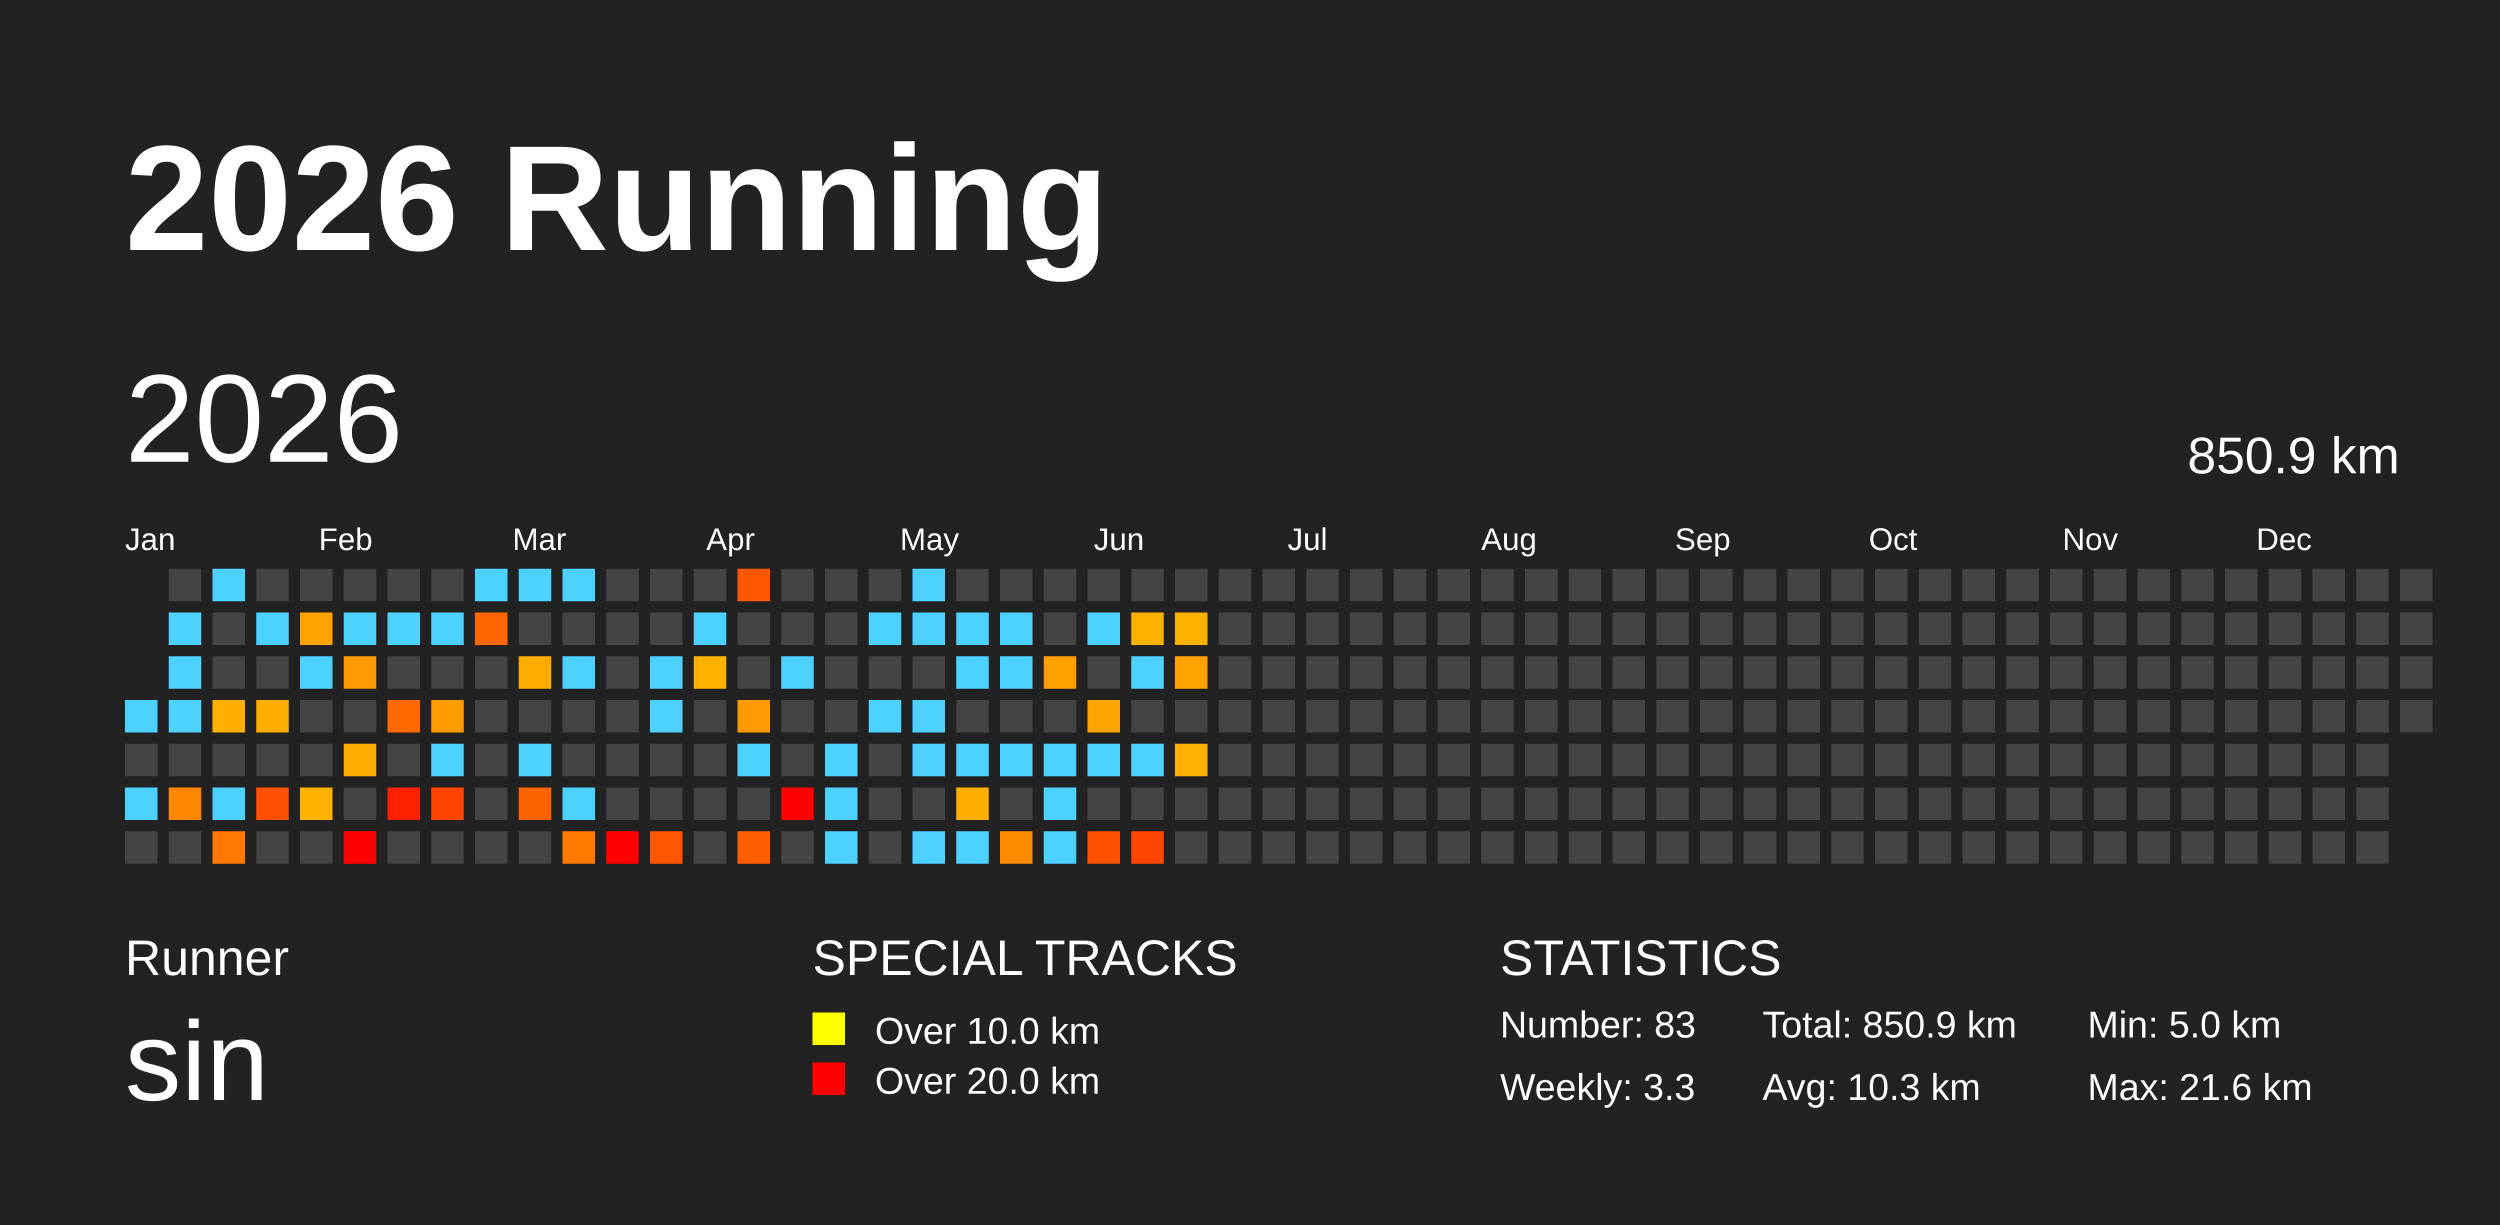
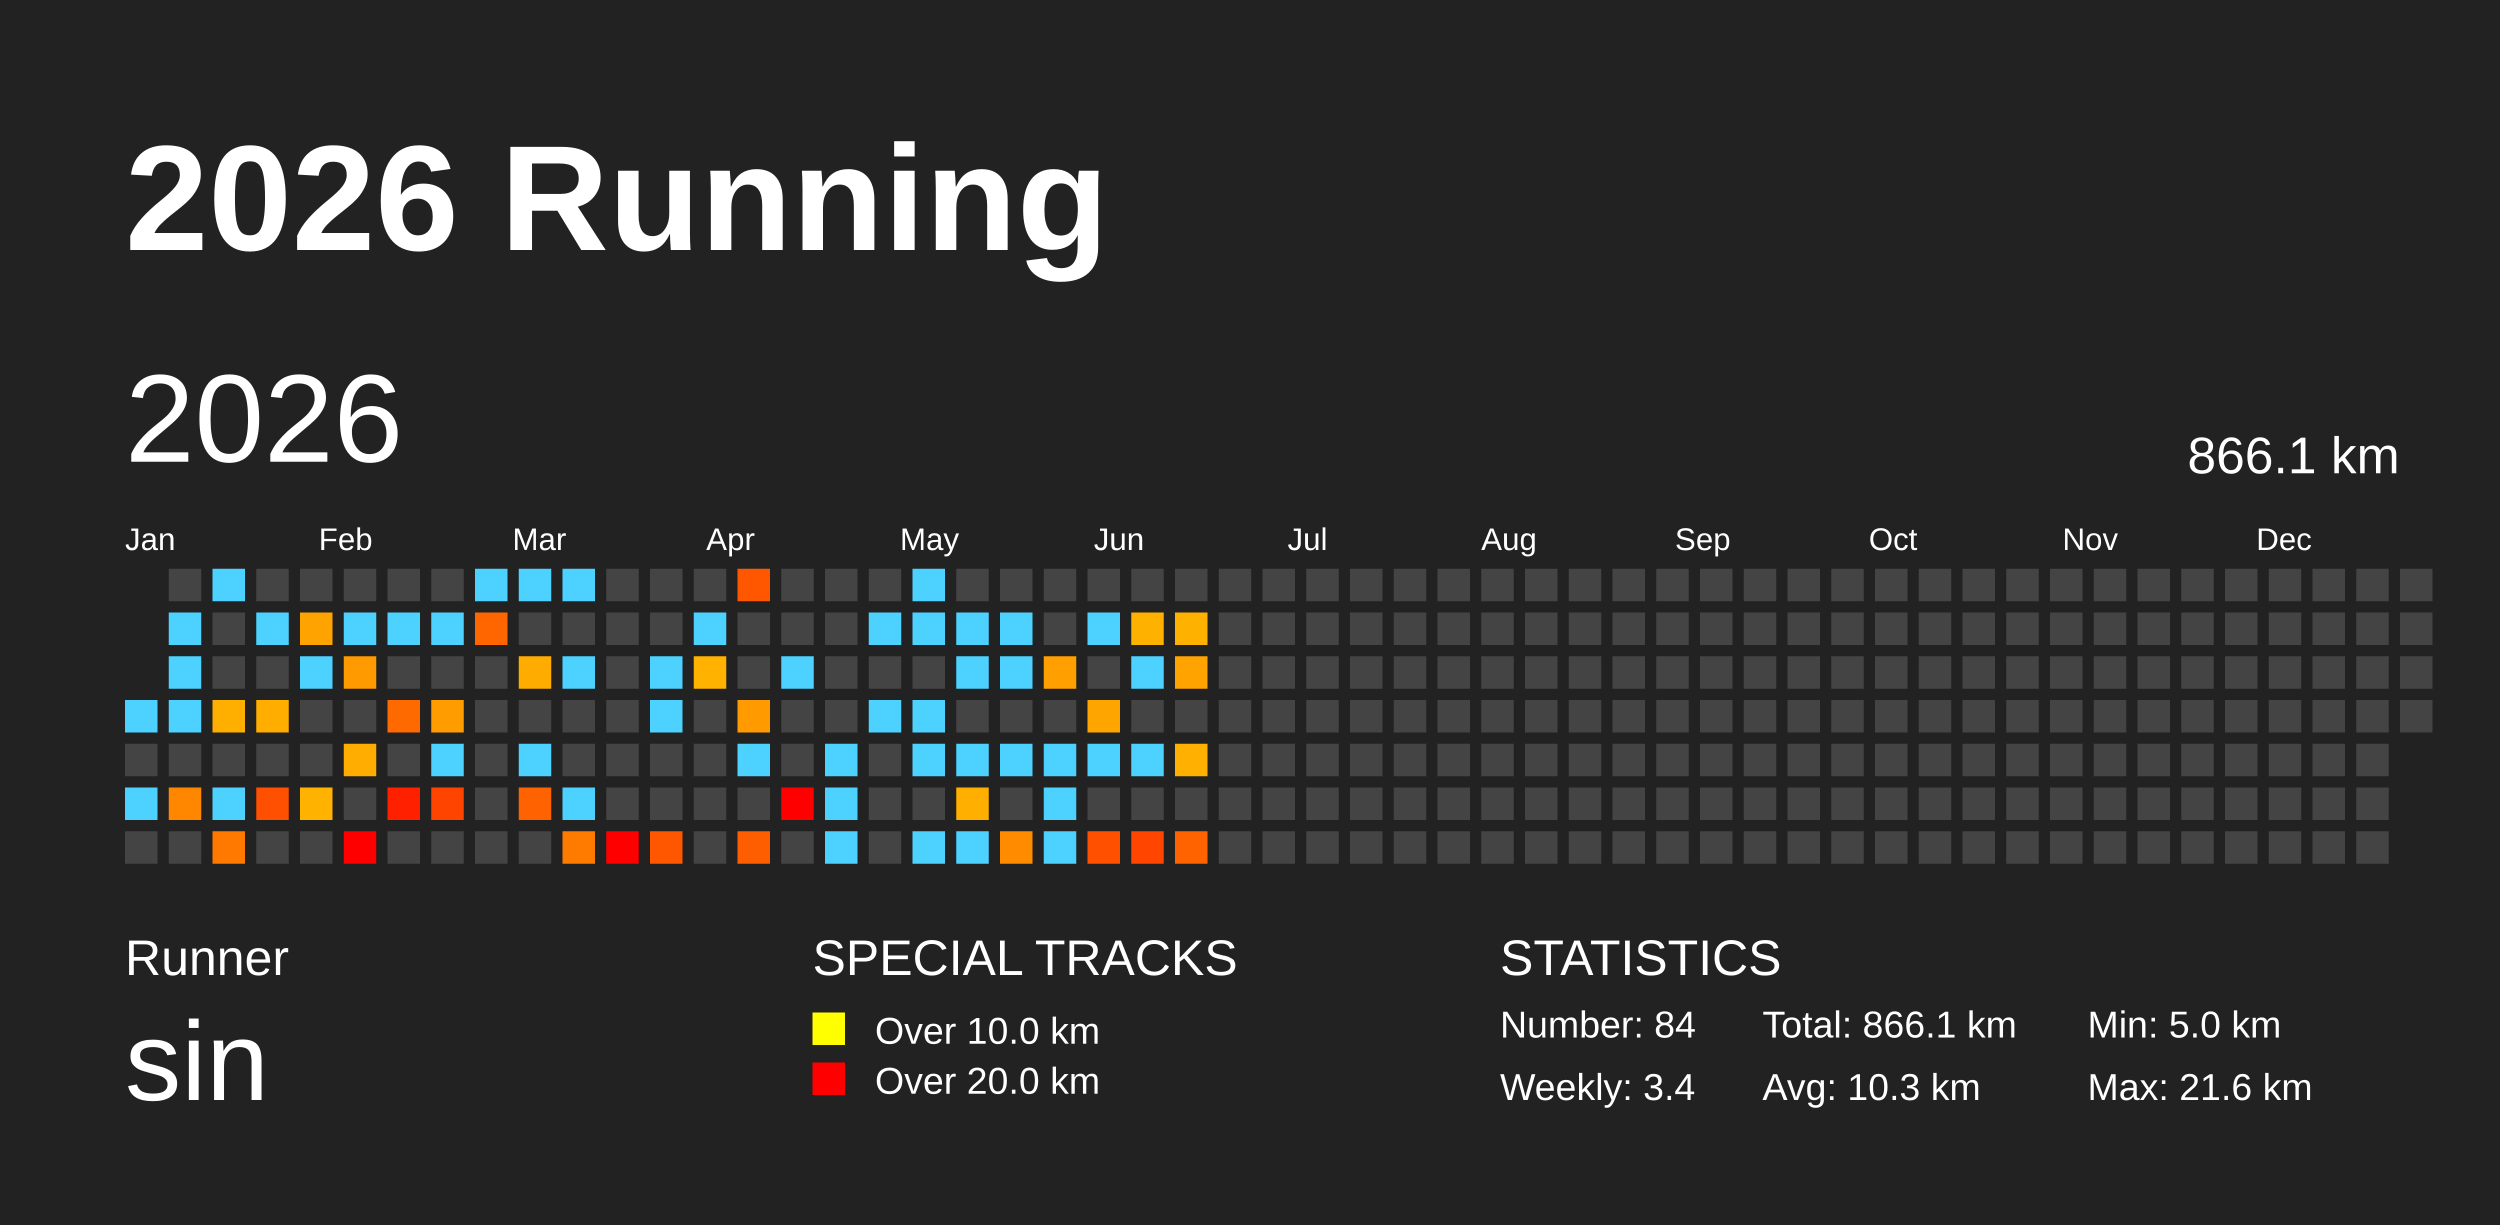
<svg xmlns="http://www.w3.org/2000/svg" baseProfile="full" height="98mm" version="1.1" viewBox="0,0,200,98" width="200mm">
  <defs />
  <rect fill="#222222" height="98" width="200" x="0" y="0" />
  <text fill="#FFFFFF" style="font-size:12px; font-family:Arial; font-weight:bold;" x="10" y="20">2026 Running</text>
  <text fill="#FFFFFF" style="font-size:4px; font-family:Arial" x="10" y="78">Runner</text>
  <text fill="#FFFFFF" style="font-size:9px; font-family:Arial" x="10" y="88">sin</text>
  <text fill="#FFFFFF" style="font-size:4px; font-family:Arial" x="65" y="78">SPECIAL TRACKS</text>
  <rect fill="yellow" height="2.6" width="2.6" x="65" y="81" />
  <text fill="#FFFFFF" style="font-size:3px; font-family:Arial" x="70" y="83.5">Over 10.0 km</text>
  <rect fill="red" height="2.6" width="2.6" x="65" y="85" />
  <text fill="#FFFFFF" style="font-size:3px; font-family:Arial" x="70" y="87.5">Over 20.0 km</text>
  <text fill="#FFFFFF" style="font-size:4px; font-family:Arial" x="120" y="78">STATISTICS</text>
-   <text fill="#FFFFFF" style="font-size:3px; font-family:Arial" x="120" y="83">Number: 83</text>
-   <text fill="#FFFFFF" style="font-size:3px; font-family:Arial" x="120" y="88">Weekly: 3.3</text>
-   <text fill="#FFFFFF" style="font-size:3px; font-family:Arial" x="141" y="83">Total: 850.9 km</text>
+   <text fill="#FFFFFF" style="font-size:3px; font-family:Arial" x="120" y="83">Number: 84</text>
+   <text fill="#FFFFFF" style="font-size:3px; font-family:Arial" x="120" y="88">Weekly: 3.4</text>
+   <text fill="#FFFFFF" style="font-size:3px; font-family:Arial" x="141" y="83">Total: 866.1 km</text>
  <text fill="#FFFFFF" style="font-size:3px; font-family:Arial" x="141" y="88">Avg: 10.3 km</text>
  <text fill="#FFFFFF" style="font-size:3px; font-family:Arial" x="167" y="83">Min: 5.0 km</text>
  <text fill="#FFFFFF" style="font-size:3px; font-family:Arial" x="167" y="88">Max: 21.6 km</text>
  <text dominant-baseline="hanging" fill="#FFFFFF" style="font-size:10.0px; font-family:Arial;" x="10" y="30">2026</text>
-   <text dominant-baseline="hanging" fill="#FFFFFF" style="font-size:4.125px; font-family:Arial;" x="175" y="35">850.9 km</text>
+   <text dominant-baseline="hanging" fill="#FFFFFF" style="font-size:4.125px; font-family:Arial;" x="175" y="35">866.1 km</text>
  <text fill="#FFFFFF" style="font-size:2.5px; font-family:Arial" x="10.0" y="44">Jan</text>
  <text fill="#FFFFFF" style="font-size:2.5px; font-family:Arial" x="25.5" y="44">Feb</text>
  <text fill="#FFFFFF" style="font-size:2.5px; font-family:Arial" x="41.0" y="44">Mar</text>
  <text fill="#FFFFFF" style="font-size:2.5px; font-family:Arial" x="56.5" y="44">Apr</text>
  <text fill="#FFFFFF" style="font-size:2.5px; font-family:Arial" x="72.0" y="44">May</text>
  <text fill="#FFFFFF" style="font-size:2.5px; font-family:Arial" x="87.5" y="44">Jun</text>
  <text fill="#FFFFFF" style="font-size:2.5px; font-family:Arial" x="103.0" y="44">Jul</text>
  <text fill="#FFFFFF" style="font-size:2.5px; font-family:Arial" x="118.5" y="44">Aug</text>
  <text fill="#FFFFFF" style="font-size:2.5px; font-family:Arial" x="134.0" y="44">Sep</text>
  <text fill="#FFFFFF" style="font-size:2.5px; font-family:Arial" x="149.5" y="44">Oct</text>
  <text fill="#FFFFFF" style="font-size:2.5px; font-family:Arial" x="165.0" y="44">Nov</text>
  <text fill="#FFFFFF" style="font-size:2.5px; font-family:Arial" x="180.5" y="44">Dec</text>
  <rect fill="#4dd2ff" height="2.6" width="2.6" x="10.0" y="56.0" />
  <rect fill="#444444" height="2.6" width="2.6" x="10.0" y="59.5" />
  <rect fill="#4dd2ff" height="2.6" width="2.6" x="10.0" y="63.0" />
  <rect fill="#444444" height="2.6" width="2.6" x="10.0" y="66.5" />
  <rect fill="#444444" height="2.6" width="2.6" x="13.5" y="45.5" />
  <rect fill="#4dd2ff" height="2.6" width="2.6" x="13.5" y="49.0" />
  <rect fill="#4dd2ff" height="2.6" width="2.6" x="13.5" y="52.5" />
  <rect fill="#4dd2ff" height="2.6" width="2.6" x="13.5" y="56.0" />
  <rect fill="#444444" height="2.6" width="2.6" x="13.5" y="59.5" />
  <rect fill="#ff8700" height="2.6" width="2.6" x="13.5" y="63.0" />
  <rect fill="#444444" height="2.6" width="2.6" x="13.5" y="66.5" />
  <rect fill="#4dd2ff" height="2.6" width="2.6" x="17.0" y="45.5" />
  <rect fill="#444444" height="2.6" width="2.6" x="17.0" y="49.0" />
  <rect fill="#444444" height="2.6" width="2.6" x="17.0" y="52.5" />
  <rect fill="#ffaf00" height="2.6" width="2.6" x="17.0" y="56.0" />
  <rect fill="#444444" height="2.6" width="2.6" x="17.0" y="59.5" />
  <rect fill="#4dd2ff" height="2.6" width="2.6" x="17.0" y="63.0" />
  <rect fill="#ff7800" height="2.6" width="2.6" x="17.0" y="66.5" />
  <rect fill="#444444" height="2.6" width="2.6" x="20.5" y="45.5" />
  <rect fill="#4dd2ff" height="2.6" width="2.6" x="20.5" y="49.0" />
  <rect fill="#444444" height="2.6" width="2.6" x="20.5" y="52.5" />
  <rect fill="#ffae00" height="2.6" width="2.6" x="20.5" y="56.0" />
  <rect fill="#444444" height="2.6" width="2.6" x="20.5" y="59.5" />
  <rect fill="#ff4f00" height="2.6" width="2.6" x="20.5" y="63.0" />
  <rect fill="#444444" height="2.6" width="2.6" x="20.5" y="66.5" />
  <rect fill="#444444" height="2.6" width="2.6" x="24.0" y="45.5" />
  <rect fill="#ffa300" height="2.6" width="2.6" x="24.0" y="49.0" />
  <rect fill="#4dd2ff" height="2.6" width="2.6" x="24.0" y="52.5" />
  <rect fill="#444444" height="2.6" width="2.6" x="24.0" y="56.0" />
  <rect fill="#444444" height="2.6" width="2.6" x="24.0" y="59.5" />
  <rect fill="#ffb200" height="2.6" width="2.6" x="24.0" y="63.0" />
  <rect fill="#444444" height="2.6" width="2.6" x="24.0" y="66.5" />
  <rect fill="#444444" height="2.6" width="2.6" x="27.5" y="45.5" />
  <rect fill="#4dd2ff" height="2.6" width="2.6" x="27.5" y="49.0" />
  <rect fill="#ff9a00" height="2.6" width="2.6" x="27.5" y="52.5" />
  <rect fill="#444444" height="2.6" width="2.6" x="27.5" y="56.0" />
  <rect fill="#ffad00" height="2.6" width="2.6" x="27.5" y="59.5" />
  <rect fill="#444444" height="2.6" width="2.6" x="27.5" y="63.0" />
  <rect fill="red" height="2.6" width="2.6" x="27.5" y="66.5" />
  <rect fill="#444444" height="2.6" width="2.6" x="31.0" y="45.5" />
  <rect fill="#4dd2ff" height="2.6" width="2.6" x="31.0" y="49.0" />
  <rect fill="#444444" height="2.6" width="2.6" x="31.0" y="52.5" />
  <rect fill="#ff6a00" height="2.6" width="2.6" x="31.0" y="56.0" />
  <rect fill="#444444" height="2.6" width="2.6" x="31.0" y="59.5" />
  <rect fill="#ff2000" height="2.6" width="2.6" x="31.0" y="63.0" />
  <rect fill="#444444" height="2.6" width="2.6" x="31.0" y="66.5" />
  <rect fill="#444444" height="2.6" width="2.6" x="34.5" y="45.5" />
  <rect fill="#4dd2ff" height="2.6" width="2.6" x="34.5" y="49.0" />
  <rect fill="#444444" height="2.6" width="2.6" x="34.5" y="52.5" />
  <rect fill="#ff9d00" height="2.6" width="2.6" x="34.5" y="56.0" />
  <rect fill="#4dd2ff" height="2.6" width="2.6" x="34.5" y="59.5" />
  <rect fill="#ff4400" height="2.6" width="2.6" x="34.5" y="63.0" />
  <rect fill="#444444" height="2.6" width="2.6" x="34.5" y="66.5" />
  <rect fill="#4dd2ff" height="2.6" width="2.6" x="38.0" y="45.5" />
  <rect fill="#ff6600" height="2.6" width="2.6" x="38.0" y="49.0" />
  <rect fill="#444444" height="2.6" width="2.6" x="38.0" y="52.5" />
  <rect fill="#444444" height="2.6" width="2.6" x="38.0" y="56.0" />
  <rect fill="#444444" height="2.6" width="2.6" x="38.0" y="59.5" />
  <rect fill="#444444" height="2.6" width="2.6" x="38.0" y="63.0" />
  <rect fill="#444444" height="2.6" width="2.6" x="38.0" y="66.5" />
  <rect fill="#4dd2ff" height="2.6" width="2.6" x="41.5" y="45.5" />
  <rect fill="#444444" height="2.6" width="2.6" x="41.5" y="49.0" />
  <rect fill="#ffac00" height="2.6" width="2.6" x="41.5" y="52.5" />
  <rect fill="#444444" height="2.6" width="2.6" x="41.5" y="56.0" />
  <rect fill="#4dd2ff" height="2.6" width="2.6" x="41.5" y="59.5" />
  <rect fill="#ff6200" height="2.6" width="2.6" x="41.5" y="63.0" />
  <rect fill="#444444" height="2.6" width="2.6" x="41.5" y="66.5" />
  <rect fill="#4dd2ff" height="2.6" width="2.6" x="45.0" y="45.5" />
  <rect fill="#444444" height="2.6" width="2.6" x="45.0" y="49.0" />
  <rect fill="#4dd2ff" height="2.6" width="2.6" x="45.0" y="52.5" />
  <rect fill="#444444" height="2.6" width="2.6" x="45.0" y="56.0" />
  <rect fill="#444444" height="2.6" width="2.6" x="45.0" y="59.5" />
  <rect fill="#4dd2ff" height="2.6" width="2.6" x="45.0" y="63.0" />
  <rect fill="#ff7b00" height="2.6" width="2.6" x="45.0" y="66.5" />
  <rect fill="#444444" height="2.6" width="2.6" x="48.5" y="45.5" />
  <rect fill="#444444" height="2.6" width="2.6" x="48.5" y="49.0" />
  <rect fill="#444444" height="2.6" width="2.6" x="48.5" y="52.5" />
  <rect fill="#444444" height="2.6" width="2.6" x="48.5" y="56.0" />
  <rect fill="#444444" height="2.6" width="2.6" x="48.5" y="59.5" />
  <rect fill="#444444" height="2.6" width="2.6" x="48.5" y="63.0" />
  <rect fill="red" height="2.6" width="2.6" x="48.5" y="66.5" />
  <rect fill="#444444" height="2.6" width="2.6" x="52.0" y="45.5" />
  <rect fill="#444444" height="2.6" width="2.6" x="52.0" y="49.0" />
  <rect fill="#4dd2ff" height="2.6" width="2.6" x="52.0" y="52.5" />
  <rect fill="#4dd2ff" height="2.6" width="2.6" x="52.0" y="56.0" />
  <rect fill="#444444" height="2.6" width="2.6" x="52.0" y="59.5" />
  <rect fill="#444444" height="2.6" width="2.6" x="52.0" y="63.0" />
  <rect fill="#ff5600" height="2.6" width="2.6" x="52.0" y="66.5" />
  <rect fill="#444444" height="2.6" width="2.6" x="55.5" y="45.5" />
  <rect fill="#4dd2ff" height="2.6" width="2.6" x="55.5" y="49.0" />
  <rect fill="#ffb200" height="2.6" width="2.6" x="55.5" y="52.5" />
  <rect fill="#444444" height="2.6" width="2.6" x="55.5" y="56.0" />
  <rect fill="#444444" height="2.6" width="2.6" x="55.5" y="59.5" />
  <rect fill="#444444" height="2.6" width="2.6" x="55.5" y="63.0" />
  <rect fill="#444444" height="2.6" width="2.6" x="55.5" y="66.5" />
  <rect fill="#ff5600" height="2.6" width="2.6" x="59.0" y="45.5" />
  <rect fill="#444444" height="2.6" width="2.6" x="59.0" y="49.0" />
  <rect fill="#444444" height="2.6" width="2.6" x="59.0" y="52.5" />
  <rect fill="#ff9b00" height="2.6" width="2.6" x="59.0" y="56.0" />
  <rect fill="#4dd2ff" height="2.6" width="2.6" x="59.0" y="59.5" />
  <rect fill="#444444" height="2.6" width="2.6" x="59.0" y="63.0" />
  <rect fill="#ff5e00" height="2.6" width="2.6" x="59.0" y="66.5" />
  <rect fill="#444444" height="2.6" width="2.6" x="62.5" y="45.5" />
  <rect fill="#444444" height="2.6" width="2.6" x="62.5" y="49.0" />
  <rect fill="#4dd2ff" height="2.6" width="2.6" x="62.5" y="52.5" />
  <rect fill="#444444" height="2.6" width="2.6" x="62.5" y="56.0" />
  <rect fill="#444444" height="2.6" width="2.6" x="62.5" y="59.5" />
  <rect fill="red" height="2.6" width="2.6" x="62.5" y="63.0" />
  <rect fill="#444444" height="2.6" width="2.6" x="62.5" y="66.5" />
  <rect fill="#444444" height="2.6" width="2.6" x="66.0" y="45.5" />
  <rect fill="#444444" height="2.6" width="2.6" x="66.0" y="49.0" />
  <rect fill="#444444" height="2.6" width="2.6" x="66.0" y="52.5" />
  <rect fill="#444444" height="2.6" width="2.6" x="66.0" y="56.0" />
  <rect fill="#4dd2ff" height="2.6" width="2.6" x="66.0" y="59.5" />
  <rect fill="#4dd2ff" height="2.6" width="2.6" x="66.0" y="63.0" />
  <rect fill="#4dd2ff" height="2.6" width="2.6" x="66.0" y="66.5" />
  <rect fill="#444444" height="2.6" width="2.6" x="69.5" y="45.5" />
  <rect fill="#4dd2ff" height="2.6" width="2.6" x="69.5" y="49.0" />
  <rect fill="#444444" height="2.6" width="2.6" x="69.5" y="52.5" />
  <rect fill="#4dd2ff" height="2.6" width="2.6" x="69.5" y="56.0" />
  <rect fill="#444444" height="2.6" width="2.6" x="69.5" y="59.5" />
  <rect fill="#444444" height="2.6" width="2.6" x="69.5" y="63.0" />
  <rect fill="#444444" height="2.6" width="2.6" x="69.5" y="66.5" />
  <rect fill="#4dd2ff" height="2.6" width="2.6" x="73.0" y="45.5" />
  <rect fill="#4dd2ff" height="2.6" width="2.6" x="73.0" y="49.0" />
  <rect fill="#444444" height="2.6" width="2.6" x="73.0" y="52.5" />
  <rect fill="#4dd2ff" height="2.6" width="2.6" x="73.0" y="56.0" />
  <rect fill="#4dd2ff" height="2.6" width="2.6" x="73.0" y="59.5" />
  <rect fill="#444444" height="2.6" width="2.6" x="73.0" y="63.0" />
  <rect fill="#4dd2ff" height="2.6" width="2.6" x="73.0" y="66.5" />
  <rect fill="#444444" height="2.6" width="2.6" x="76.5" y="45.5" />
  <rect fill="#4dd2ff" height="2.6" width="2.6" x="76.5" y="49.0" />
  <rect fill="#4dd2ff" height="2.6" width="2.6" x="76.5" y="52.5" />
  <rect fill="#444444" height="2.6" width="2.6" x="76.5" y="56.0" />
  <rect fill="#4dd2ff" height="2.6" width="2.6" x="76.5" y="59.5" />
  <rect fill="#ffaf00" height="2.6" width="2.6" x="76.5" y="63.0" />
  <rect fill="#4dd2ff" height="2.6" width="2.6" x="76.5" y="66.5" />
  <rect fill="#444444" height="2.6" width="2.6" x="80.0" y="45.5" />
  <rect fill="#4dd2ff" height="2.6" width="2.6" x="80.0" y="49.0" />
  <rect fill="#4dd2ff" height="2.6" width="2.6" x="80.0" y="52.5" />
  <rect fill="#444444" height="2.6" width="2.6" x="80.0" y="56.0" />
  <rect fill="#4dd2ff" height="2.6" width="2.6" x="80.0" y="59.5" />
  <rect fill="#444444" height="2.6" width="2.6" x="80.0" y="63.0" />
  <rect fill="#ff8b00" height="2.6" width="2.6" x="80.0" y="66.5" />
  <rect fill="#444444" height="2.6" width="2.6" x="83.5" y="45.5" />
  <rect fill="#444444" height="2.6" width="2.6" x="83.5" y="49.0" />
  <rect fill="#ffa000" height="2.6" width="2.6" x="83.5" y="52.5" />
  <rect fill="#444444" height="2.6" width="2.6" x="83.5" y="56.0" />
  <rect fill="#4dd2ff" height="2.6" width="2.6" x="83.5" y="59.5" />
  <rect fill="#4dd2ff" height="2.6" width="2.6" x="83.5" y="63.0" />
  <rect fill="#4dd2ff" height="2.6" width="2.6" x="83.5" y="66.5" />
  <rect fill="#444444" height="2.6" width="2.6" x="87.0" y="45.5" />
  <rect fill="#4dd2ff" height="2.6" width="2.6" x="87.0" y="49.0" />
  <rect fill="#444444" height="2.6" width="2.6" x="87.0" y="52.5" />
  <rect fill="#ffa500" height="2.6" width="2.6" x="87.0" y="56.0" />
  <rect fill="#4dd2ff" height="2.6" width="2.6" x="87.0" y="59.5" />
  <rect fill="#444444" height="2.6" width="2.6" x="87.0" y="63.0" />
  <rect fill="#ff5000" height="2.6" width="2.6" x="87.0" y="66.5" />
  <rect fill="#444444" height="2.6" width="2.6" x="90.5" y="45.5" />
  <rect fill="#ffb100" height="2.6" width="2.6" x="90.5" y="49.0" />
  <rect fill="#4dd2ff" height="2.6" width="2.6" x="90.5" y="52.5" />
  <rect fill="#444444" height="2.6" width="2.6" x="90.5" y="56.0" />
  <rect fill="#4dd2ff" height="2.6" width="2.6" x="90.5" y="59.5" />
  <rect fill="#444444" height="2.6" width="2.6" x="90.5" y="63.0" />
  <rect fill="#ff4500" height="2.6" width="2.6" x="90.5" y="66.5" />
  <rect fill="#444444" height="2.6" width="2.6" x="94.0" y="45.5" />
  <rect fill="#ffb100" height="2.6" width="2.6" x="94.0" y="49.0" />
  <rect fill="#ffa300" height="2.6" width="2.6" x="94.0" y="52.5" />
  <rect fill="#444444" height="2.6" width="2.6" x="94.0" y="56.0" />
  <rect fill="#ffb000" height="2.6" width="2.6" x="94.0" y="59.5" />
  <rect fill="#444444" height="2.6" width="2.6" x="94.0" y="63.0" />
-   <rect fill="#444444" height="2.6" width="2.6" x="94.0" y="66.5" />
+   <rect fill="#ff6300" height="2.6" width="2.6" x="94.0" y="66.5" />
  <rect fill="#444444" height="2.6" width="2.6" x="97.5" y="45.5" />
  <rect fill="#444444" height="2.6" width="2.6" x="97.5" y="49.0" />
  <rect fill="#444444" height="2.6" width="2.6" x="97.5" y="52.5" />
  <rect fill="#444444" height="2.6" width="2.6" x="97.5" y="56.0" />
  <rect fill="#444444" height="2.6" width="2.6" x="97.5" y="59.5" />
  <rect fill="#444444" height="2.6" width="2.6" x="97.5" y="63.0" />
  <rect fill="#444444" height="2.6" width="2.6" x="97.5" y="66.5" />
  <rect fill="#444444" height="2.6" width="2.6" x="101.0" y="45.5" />
  <rect fill="#444444" height="2.6" width="2.6" x="101.0" y="49.0" />
  <rect fill="#444444" height="2.6" width="2.6" x="101.0" y="52.5" />
  <rect fill="#444444" height="2.6" width="2.6" x="101.0" y="56.0" />
  <rect fill="#444444" height="2.6" width="2.6" x="101.0" y="59.5" />
  <rect fill="#444444" height="2.6" width="2.6" x="101.0" y="63.0" />
  <rect fill="#444444" height="2.6" width="2.6" x="101.0" y="66.5" />
  <rect fill="#444444" height="2.6" width="2.6" x="104.5" y="45.5" />
  <rect fill="#444444" height="2.6" width="2.6" x="104.5" y="49.0" />
  <rect fill="#444444" height="2.6" width="2.6" x="104.5" y="52.5" />
  <rect fill="#444444" height="2.6" width="2.6" x="104.5" y="56.0" />
  <rect fill="#444444" height="2.6" width="2.6" x="104.5" y="59.5" />
  <rect fill="#444444" height="2.6" width="2.6" x="104.5" y="63.0" />
  <rect fill="#444444" height="2.6" width="2.6" x="104.5" y="66.5" />
  <rect fill="#444444" height="2.6" width="2.6" x="108.0" y="45.5" />
  <rect fill="#444444" height="2.6" width="2.6" x="108.0" y="49.0" />
  <rect fill="#444444" height="2.6" width="2.6" x="108.0" y="52.5" />
  <rect fill="#444444" height="2.6" width="2.6" x="108.0" y="56.0" />
  <rect fill="#444444" height="2.6" width="2.6" x="108.0" y="59.5" />
  <rect fill="#444444" height="2.6" width="2.6" x="108.0" y="63.0" />
  <rect fill="#444444" height="2.6" width="2.6" x="108.0" y="66.5" />
  <rect fill="#444444" height="2.6" width="2.6" x="111.5" y="45.5" />
  <rect fill="#444444" height="2.6" width="2.6" x="111.5" y="49.0" />
  <rect fill="#444444" height="2.6" width="2.6" x="111.5" y="52.5" />
  <rect fill="#444444" height="2.6" width="2.6" x="111.5" y="56.0" />
  <rect fill="#444444" height="2.6" width="2.6" x="111.5" y="59.5" />
  <rect fill="#444444" height="2.6" width="2.6" x="111.5" y="63.0" />
  <rect fill="#444444" height="2.6" width="2.6" x="111.5" y="66.5" />
  <rect fill="#444444" height="2.6" width="2.6" x="115.0" y="45.5" />
  <rect fill="#444444" height="2.6" width="2.6" x="115.0" y="49.0" />
  <rect fill="#444444" height="2.6" width="2.6" x="115.0" y="52.5" />
  <rect fill="#444444" height="2.6" width="2.6" x="115.0" y="56.0" />
  <rect fill="#444444" height="2.6" width="2.6" x="115.0" y="59.5" />
  <rect fill="#444444" height="2.6" width="2.6" x="115.0" y="63.0" />
  <rect fill="#444444" height="2.6" width="2.6" x="115.0" y="66.5" />
  <rect fill="#444444" height="2.6" width="2.6" x="118.5" y="45.5" />
  <rect fill="#444444" height="2.6" width="2.6" x="118.5" y="49.0" />
  <rect fill="#444444" height="2.6" width="2.6" x="118.5" y="52.5" />
  <rect fill="#444444" height="2.6" width="2.6" x="118.5" y="56.0" />
  <rect fill="#444444" height="2.6" width="2.6" x="118.5" y="59.5" />
  <rect fill="#444444" height="2.6" width="2.6" x="118.5" y="63.0" />
  <rect fill="#444444" height="2.6" width="2.6" x="118.5" y="66.5" />
  <rect fill="#444444" height="2.6" width="2.6" x="122.0" y="45.5" />
  <rect fill="#444444" height="2.6" width="2.6" x="122.0" y="49.0" />
  <rect fill="#444444" height="2.6" width="2.6" x="122.0" y="52.5" />
  <rect fill="#444444" height="2.6" width="2.6" x="122.0" y="56.0" />
  <rect fill="#444444" height="2.6" width="2.6" x="122.0" y="59.5" />
  <rect fill="#444444" height="2.6" width="2.6" x="122.0" y="63.0" />
  <rect fill="#444444" height="2.6" width="2.6" x="122.0" y="66.5" />
  <rect fill="#444444" height="2.6" width="2.6" x="125.5" y="45.5" />
  <rect fill="#444444" height="2.6" width="2.6" x="125.5" y="49.0" />
  <rect fill="#444444" height="2.6" width="2.6" x="125.5" y="52.5" />
  <rect fill="#444444" height="2.6" width="2.6" x="125.5" y="56.0" />
  <rect fill="#444444" height="2.6" width="2.6" x="125.5" y="59.5" />
  <rect fill="#444444" height="2.6" width="2.6" x="125.5" y="63.0" />
  <rect fill="#444444" height="2.6" width="2.6" x="125.5" y="66.5" />
  <rect fill="#444444" height="2.6" width="2.6" x="129.0" y="45.5" />
  <rect fill="#444444" height="2.6" width="2.6" x="129.0" y="49.0" />
  <rect fill="#444444" height="2.6" width="2.6" x="129.0" y="52.5" />
  <rect fill="#444444" height="2.6" width="2.6" x="129.0" y="56.0" />
  <rect fill="#444444" height="2.6" width="2.6" x="129.0" y="59.5" />
  <rect fill="#444444" height="2.6" width="2.6" x="129.0" y="63.0" />
  <rect fill="#444444" height="2.6" width="2.6" x="129.0" y="66.5" />
  <rect fill="#444444" height="2.6" width="2.6" x="132.5" y="45.5" />
  <rect fill="#444444" height="2.6" width="2.6" x="132.5" y="49.0" />
  <rect fill="#444444" height="2.6" width="2.6" x="132.5" y="52.5" />
  <rect fill="#444444" height="2.6" width="2.6" x="132.5" y="56.0" />
  <rect fill="#444444" height="2.6" width="2.6" x="132.5" y="59.5" />
  <rect fill="#444444" height="2.6" width="2.6" x="132.5" y="63.0" />
  <rect fill="#444444" height="2.6" width="2.6" x="132.5" y="66.5" />
  <rect fill="#444444" height="2.6" width="2.6" x="136.0" y="45.5" />
  <rect fill="#444444" height="2.6" width="2.6" x="136.0" y="49.0" />
  <rect fill="#444444" height="2.6" width="2.6" x="136.0" y="52.5" />
  <rect fill="#444444" height="2.6" width="2.6" x="136.0" y="56.0" />
  <rect fill="#444444" height="2.6" width="2.6" x="136.0" y="59.5" />
  <rect fill="#444444" height="2.6" width="2.6" x="136.0" y="63.0" />
  <rect fill="#444444" height="2.6" width="2.6" x="136.0" y="66.5" />
  <rect fill="#444444" height="2.6" width="2.6" x="139.5" y="45.5" />
  <rect fill="#444444" height="2.6" width="2.6" x="139.5" y="49.0" />
  <rect fill="#444444" height="2.6" width="2.6" x="139.5" y="52.5" />
  <rect fill="#444444" height="2.6" width="2.6" x="139.5" y="56.0" />
  <rect fill="#444444" height="2.6" width="2.6" x="139.5" y="59.5" />
  <rect fill="#444444" height="2.6" width="2.6" x="139.5" y="63.0" />
  <rect fill="#444444" height="2.6" width="2.6" x="139.5" y="66.5" />
  <rect fill="#444444" height="2.6" width="2.6" x="143.0" y="45.5" />
  <rect fill="#444444" height="2.6" width="2.6" x="143.0" y="49.0" />
  <rect fill="#444444" height="2.6" width="2.6" x="143.0" y="52.5" />
  <rect fill="#444444" height="2.6" width="2.6" x="143.0" y="56.0" />
  <rect fill="#444444" height="2.6" width="2.6" x="143.0" y="59.5" />
  <rect fill="#444444" height="2.6" width="2.6" x="143.0" y="63.0" />
  <rect fill="#444444" height="2.6" width="2.6" x="143.0" y="66.5" />
  <rect fill="#444444" height="2.6" width="2.6" x="146.5" y="45.5" />
  <rect fill="#444444" height="2.6" width="2.6" x="146.5" y="49.0" />
  <rect fill="#444444" height="2.6" width="2.6" x="146.5" y="52.5" />
  <rect fill="#444444" height="2.6" width="2.6" x="146.5" y="56.0" />
  <rect fill="#444444" height="2.6" width="2.6" x="146.5" y="59.5" />
  <rect fill="#444444" height="2.6" width="2.6" x="146.5" y="63.0" />
  <rect fill="#444444" height="2.6" width="2.6" x="146.5" y="66.5" />
  <rect fill="#444444" height="2.6" width="2.6" x="150.0" y="45.5" />
  <rect fill="#444444" height="2.6" width="2.6" x="150.0" y="49.0" />
  <rect fill="#444444" height="2.6" width="2.6" x="150.0" y="52.5" />
  <rect fill="#444444" height="2.6" width="2.6" x="150.0" y="56.0" />
  <rect fill="#444444" height="2.6" width="2.6" x="150.0" y="59.5" />
  <rect fill="#444444" height="2.6" width="2.6" x="150.0" y="63.0" />
  <rect fill="#444444" height="2.6" width="2.6" x="150.0" y="66.5" />
  <rect fill="#444444" height="2.6" width="2.6" x="153.5" y="45.5" />
  <rect fill="#444444" height="2.6" width="2.6" x="153.5" y="49.0" />
  <rect fill="#444444" height="2.6" width="2.6" x="153.5" y="52.5" />
  <rect fill="#444444" height="2.6" width="2.6" x="153.5" y="56.0" />
  <rect fill="#444444" height="2.6" width="2.6" x="153.5" y="59.5" />
  <rect fill="#444444" height="2.6" width="2.6" x="153.5" y="63.0" />
  <rect fill="#444444" height="2.6" width="2.6" x="153.5" y="66.5" />
  <rect fill="#444444" height="2.6" width="2.6" x="157.0" y="45.5" />
  <rect fill="#444444" height="2.6" width="2.6" x="157.0" y="49.0" />
  <rect fill="#444444" height="2.6" width="2.6" x="157.0" y="52.5" />
  <rect fill="#444444" height="2.6" width="2.6" x="157.0" y="56.0" />
  <rect fill="#444444" height="2.6" width="2.6" x="157.0" y="59.5" />
  <rect fill="#444444" height="2.6" width="2.6" x="157.0" y="63.0" />
  <rect fill="#444444" height="2.6" width="2.6" x="157.0" y="66.5" />
  <rect fill="#444444" height="2.6" width="2.6" x="160.5" y="45.5" />
  <rect fill="#444444" height="2.6" width="2.6" x="160.5" y="49.0" />
  <rect fill="#444444" height="2.6" width="2.6" x="160.5" y="52.5" />
  <rect fill="#444444" height="2.6" width="2.6" x="160.5" y="56.0" />
  <rect fill="#444444" height="2.6" width="2.6" x="160.5" y="59.5" />
  <rect fill="#444444" height="2.6" width="2.6" x="160.5" y="63.0" />
  <rect fill="#444444" height="2.6" width="2.6" x="160.5" y="66.5" />
  <rect fill="#444444" height="2.6" width="2.6" x="164.0" y="45.5" />
  <rect fill="#444444" height="2.6" width="2.6" x="164.0" y="49.0" />
  <rect fill="#444444" height="2.6" width="2.6" x="164.0" y="52.5" />
  <rect fill="#444444" height="2.6" width="2.6" x="164.0" y="56.0" />
  <rect fill="#444444" height="2.6" width="2.6" x="164.0" y="59.5" />
  <rect fill="#444444" height="2.6" width="2.6" x="164.0" y="63.0" />
  <rect fill="#444444" height="2.6" width="2.6" x="164.0" y="66.5" />
  <rect fill="#444444" height="2.6" width="2.6" x="167.5" y="45.5" />
  <rect fill="#444444" height="2.6" width="2.6" x="167.5" y="49.0" />
  <rect fill="#444444" height="2.6" width="2.6" x="167.5" y="52.5" />
  <rect fill="#444444" height="2.6" width="2.6" x="167.5" y="56.0" />
  <rect fill="#444444" height="2.6" width="2.6" x="167.5" y="59.5" />
  <rect fill="#444444" height="2.6" width="2.6" x="167.5" y="63.0" />
  <rect fill="#444444" height="2.6" width="2.6" x="167.5" y="66.5" />
  <rect fill="#444444" height="2.6" width="2.6" x="171.0" y="45.5" />
  <rect fill="#444444" height="2.6" width="2.6" x="171.0" y="49.0" />
  <rect fill="#444444" height="2.6" width="2.6" x="171.0" y="52.5" />
  <rect fill="#444444" height="2.6" width="2.6" x="171.0" y="56.0" />
  <rect fill="#444444" height="2.6" width="2.6" x="171.0" y="59.5" />
  <rect fill="#444444" height="2.6" width="2.6" x="171.0" y="63.0" />
  <rect fill="#444444" height="2.6" width="2.6" x="171.0" y="66.5" />
  <rect fill="#444444" height="2.6" width="2.6" x="174.5" y="45.5" />
  <rect fill="#444444" height="2.6" width="2.6" x="174.5" y="49.0" />
  <rect fill="#444444" height="2.6" width="2.6" x="174.5" y="52.5" />
  <rect fill="#444444" height="2.6" width="2.6" x="174.5" y="56.0" />
  <rect fill="#444444" height="2.6" width="2.6" x="174.5" y="59.5" />
  <rect fill="#444444" height="2.6" width="2.6" x="174.5" y="63.0" />
  <rect fill="#444444" height="2.6" width="2.6" x="174.5" y="66.5" />
  <rect fill="#444444" height="2.6" width="2.6" x="178.0" y="45.5" />
  <rect fill="#444444" height="2.6" width="2.6" x="178.0" y="49.0" />
  <rect fill="#444444" height="2.6" width="2.6" x="178.0" y="52.5" />
  <rect fill="#444444" height="2.6" width="2.6" x="178.0" y="56.0" />
  <rect fill="#444444" height="2.6" width="2.6" x="178.0" y="59.5" />
  <rect fill="#444444" height="2.6" width="2.6" x="178.0" y="63.0" />
  <rect fill="#444444" height="2.6" width="2.6" x="178.0" y="66.5" />
  <rect fill="#444444" height="2.6" width="2.6" x="181.5" y="45.5" />
  <rect fill="#444444" height="2.6" width="2.6" x="181.5" y="49.0" />
  <rect fill="#444444" height="2.6" width="2.6" x="181.5" y="52.5" />
  <rect fill="#444444" height="2.6" width="2.6" x="181.5" y="56.0" />
  <rect fill="#444444" height="2.6" width="2.6" x="181.5" y="59.5" />
  <rect fill="#444444" height="2.6" width="2.6" x="181.5" y="63.0" />
  <rect fill="#444444" height="2.6" width="2.6" x="181.5" y="66.5" />
  <rect fill="#444444" height="2.6" width="2.6" x="185.0" y="45.5" />
  <rect fill="#444444" height="2.6" width="2.6" x="185.0" y="49.0" />
  <rect fill="#444444" height="2.6" width="2.6" x="185.0" y="52.5" />
  <rect fill="#444444" height="2.6" width="2.6" x="185.0" y="56.0" />
  <rect fill="#444444" height="2.6" width="2.6" x="185.0" y="59.5" />
  <rect fill="#444444" height="2.6" width="2.6" x="185.0" y="63.0" />
  <rect fill="#444444" height="2.6" width="2.6" x="185.0" y="66.5" />
  <rect fill="#444444" height="2.6" width="2.6" x="188.5" y="45.5" />
  <rect fill="#444444" height="2.6" width="2.6" x="188.5" y="49.0" />
  <rect fill="#444444" height="2.6" width="2.6" x="188.5" y="52.5" />
  <rect fill="#444444" height="2.6" width="2.6" x="188.5" y="56.0" />
  <rect fill="#444444" height="2.6" width="2.6" x="188.5" y="59.5" />
  <rect fill="#444444" height="2.6" width="2.6" x="188.5" y="63.0" />
  <rect fill="#444444" height="2.6" width="2.6" x="188.5" y="66.5" />
  <rect fill="#444444" height="2.6" width="2.6" x="192.0" y="45.5" />
  <rect fill="#444444" height="2.6" width="2.6" x="192.0" y="49.0" />
  <rect fill="#444444" height="2.6" width="2.6" x="192.0" y="52.5" />
  <rect fill="#444444" height="2.6" width="2.6" x="192.0" y="56.0" />
</svg>
